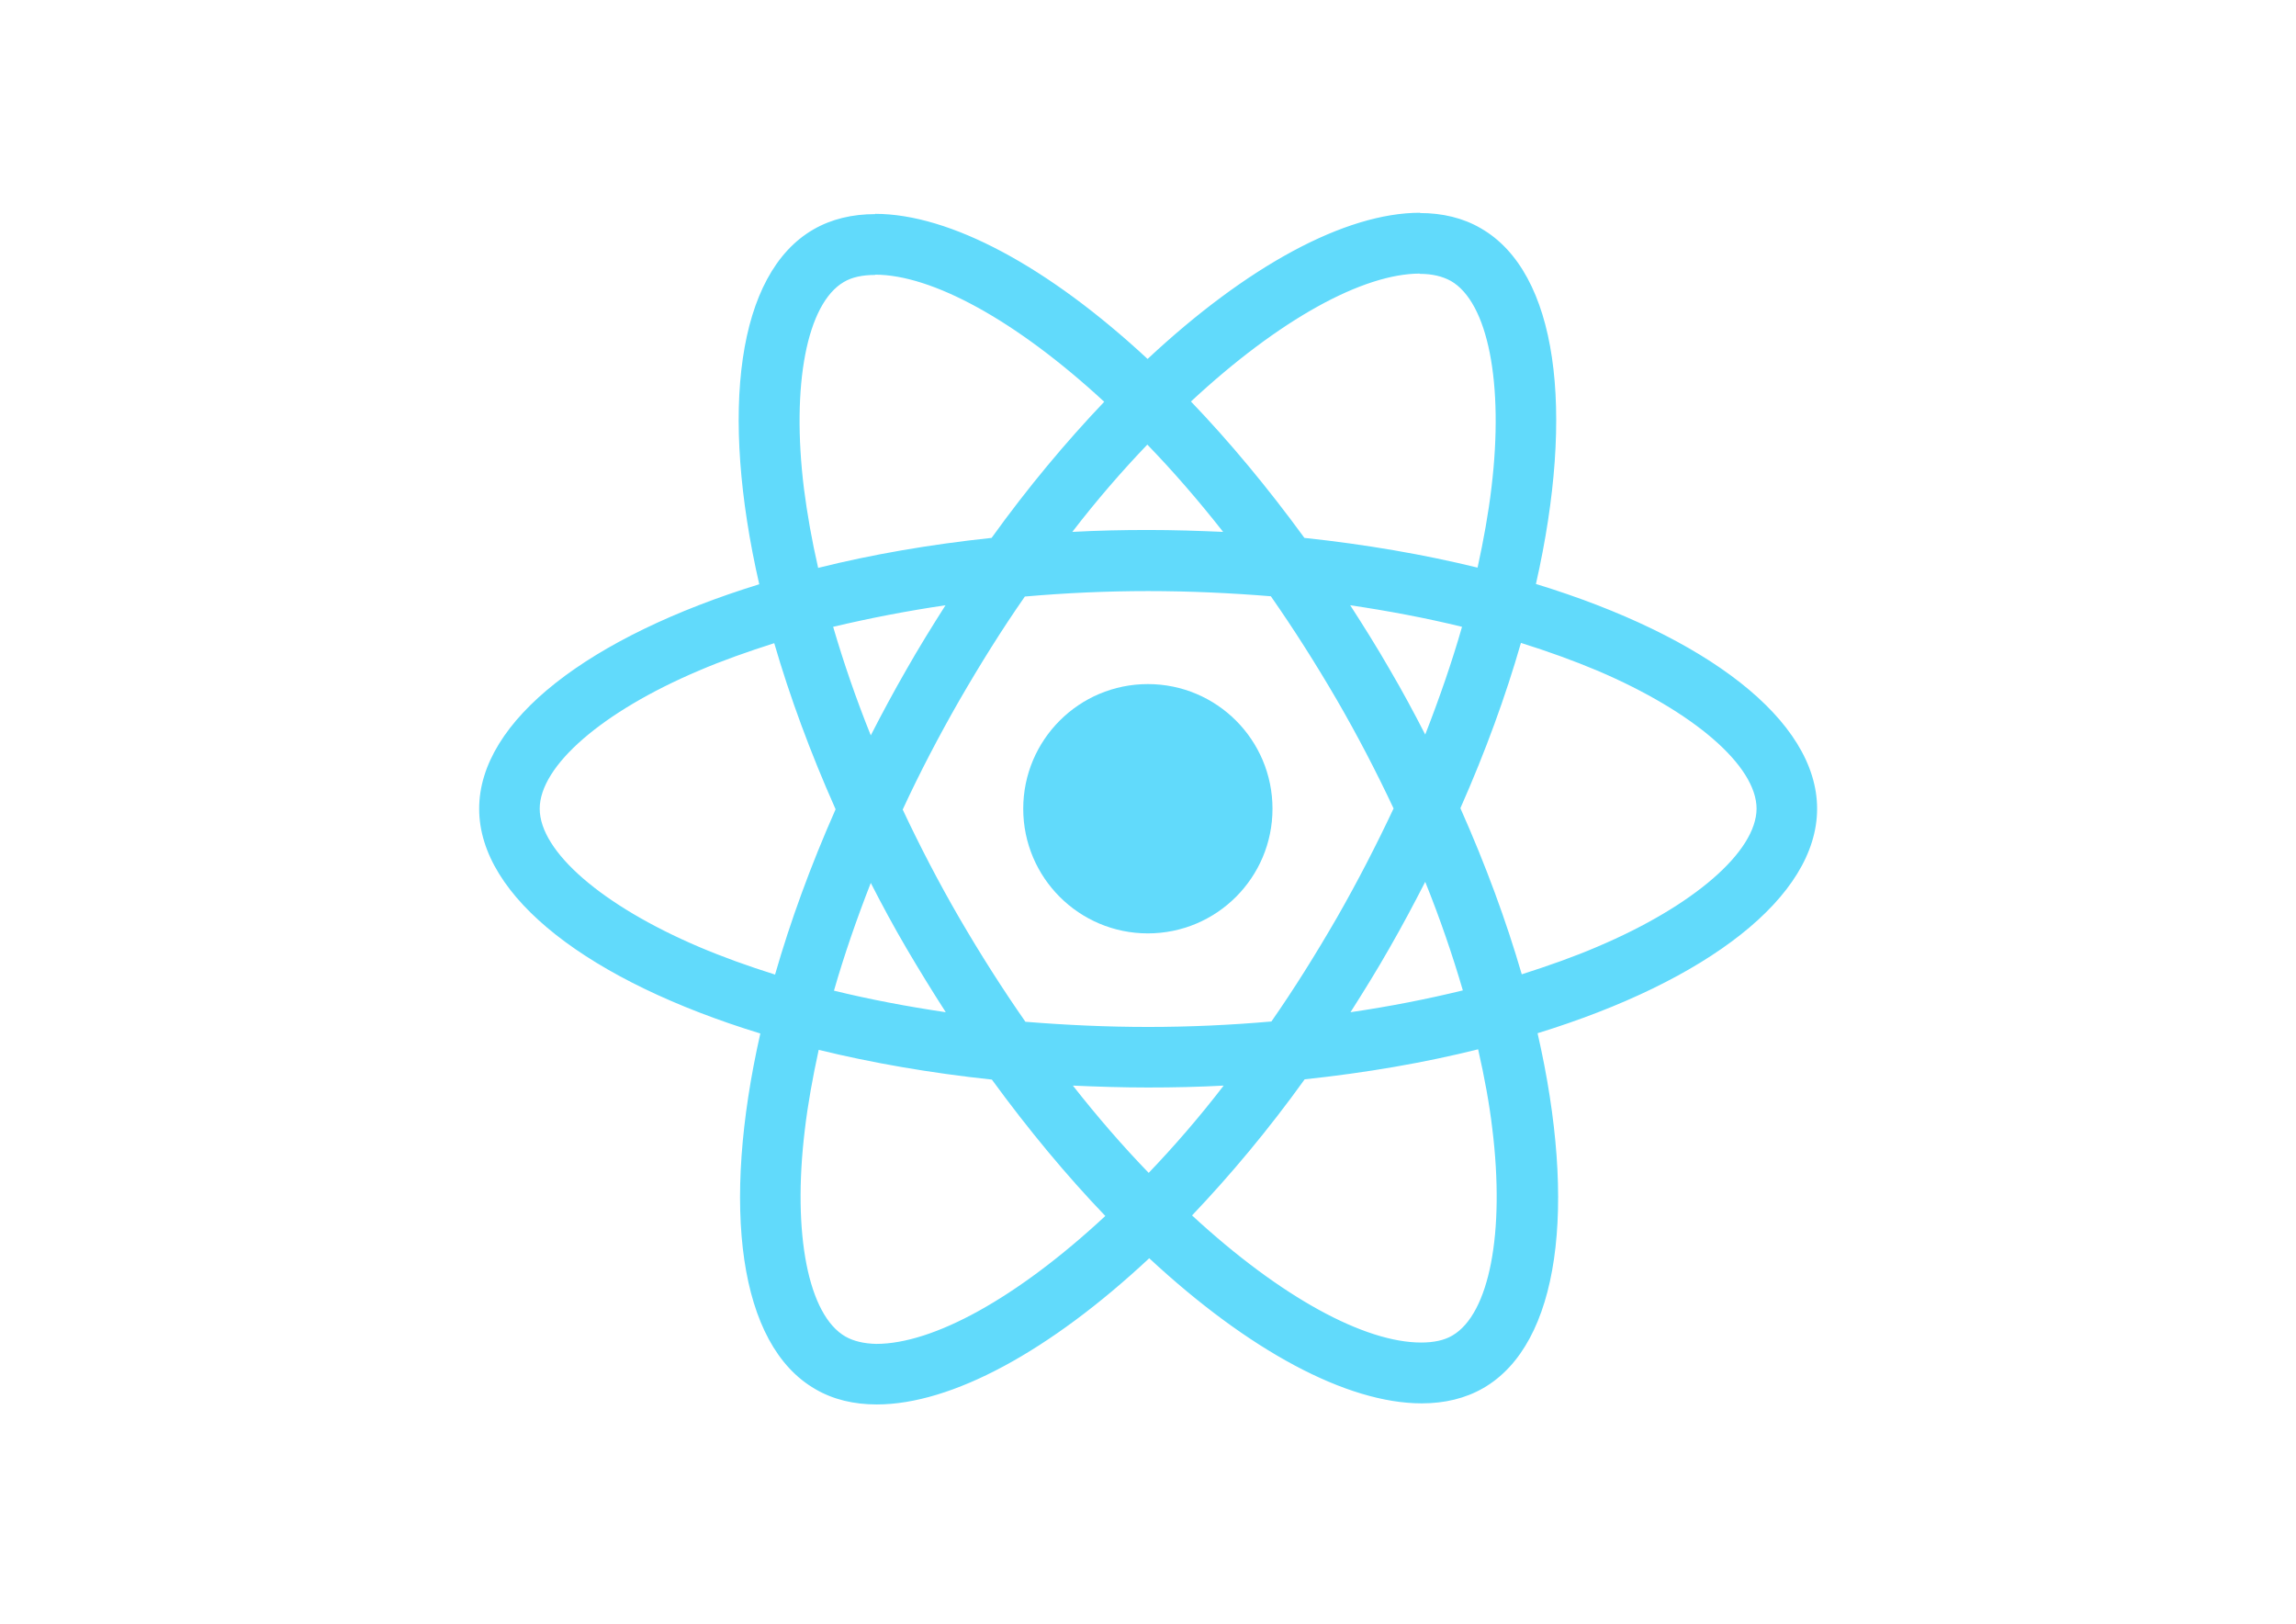
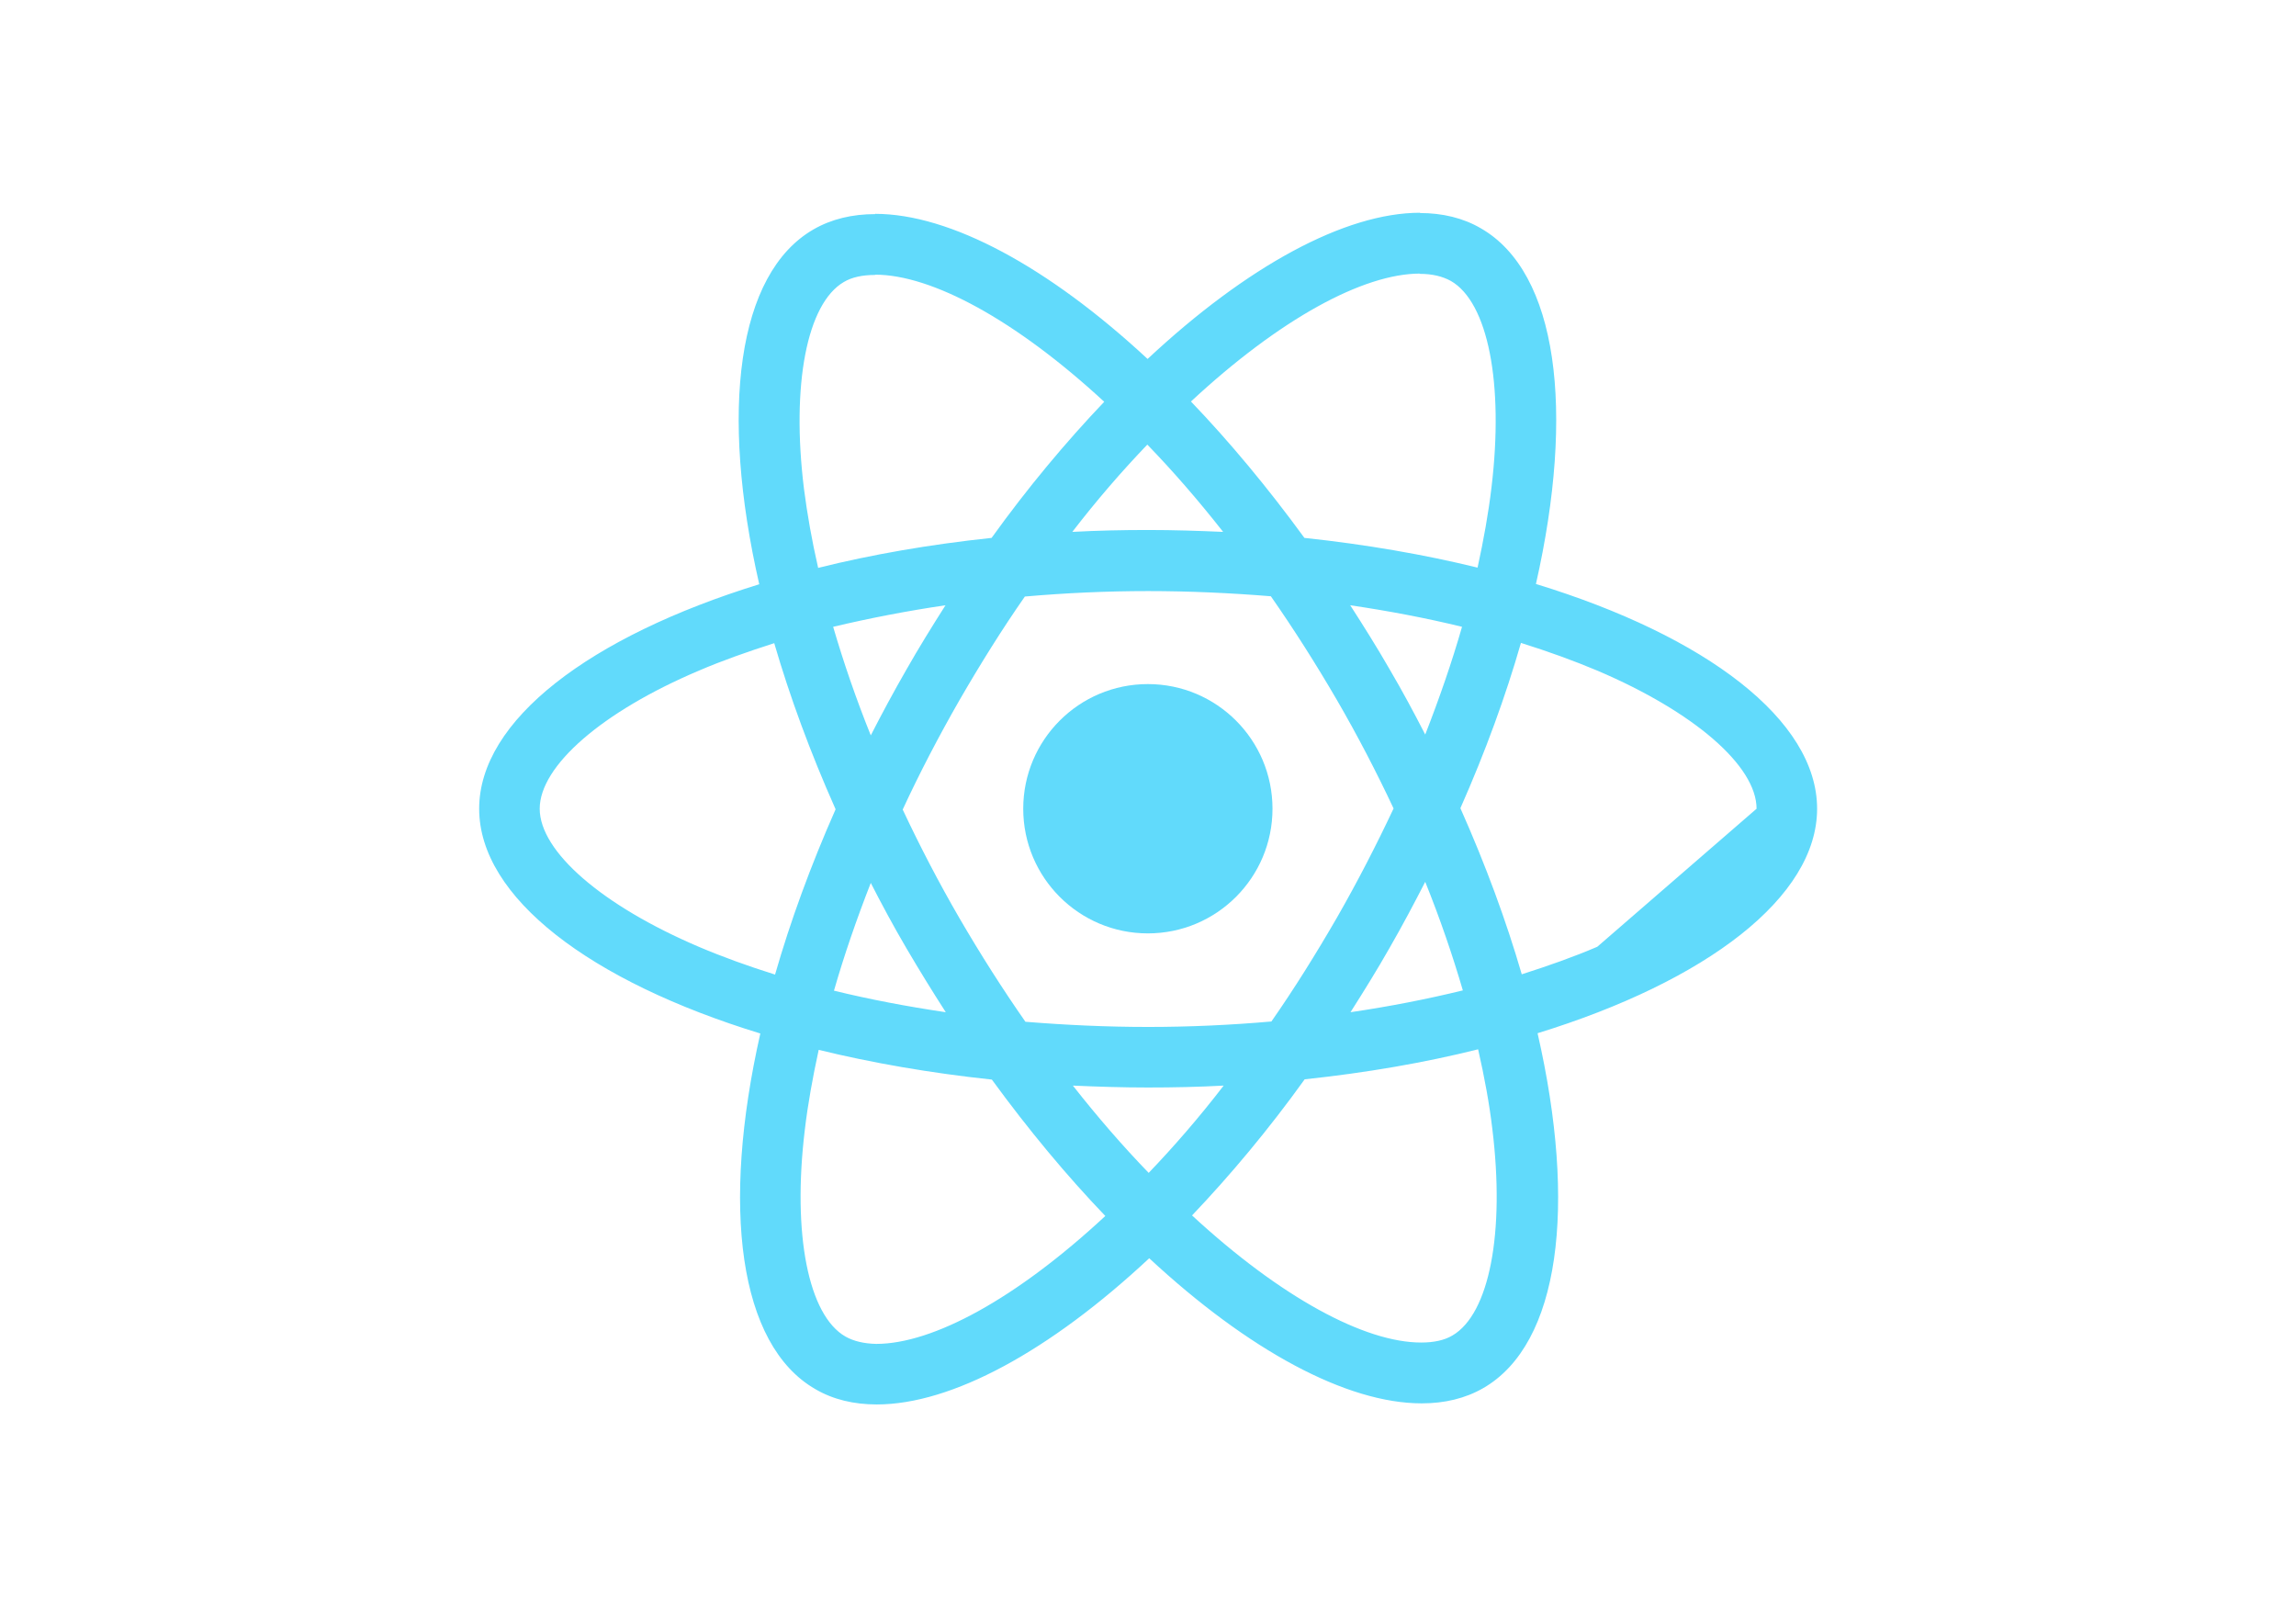
<svg xmlns="http://www.w3.org/2000/svg" viewBox="0 0 841.9 595.3">
  <g fill="#61DAFB">
-     <path d="M666.3 296.5c0-32.5-40.7-63.3-103.1-82.4 14.4-63.6 8-114.2-20.2-130.4-6.5-3.8-14.1-5.6-22.4-5.6v22.3c4.6 0 8.3.9 11.4 2.6 13.6 7.8 19.5 37.5 14.9 75.7-1.1 9.4-2.9 19.3-5.1 29.4-19.6-4.8-41-8.5-63.5-10.9-13.5-18.5-27.5-35.3-41.6-50 32.6-30.3 63.2-46.9 84-46.9V78c-27.5 0-63.5 19.6-99.9 53.6-36.4-33.8-72.4-53.2-99.9-53.2v22.3c20.7 0 51.4 16.5 84 46.6-14 14.7-28 31.4-41.3 49.9-22.6 2.4-44 6.1-63.6 11-2.3-10-4-19.7-5.2-29-4.7-38.2 1.1-67.9 14.6-75.8 3-1.8 6.9-2.6 11.5-2.6V78.5c-8.4 0-16 1.8-22.6 5.6-28.1 16.2-34.4 66.7-19.9 130.1-62.2 19.2-102.7 49.9-102.7 82.3 0 32.5 40.7 63.3 103.1 82.4-14.4 63.6-8 114.2 20.2 130.4 6.5 3.8 14.1 5.6 22.5 5.6 27.5 0 63.5-19.6 99.9-53.6 36.4 33.8 72.4 53.2 99.9 53.2 8.4 0 16-1.8 22.6-5.6 28.1-16.2 34.4-66.7 19.9-130.1 62-19.1 102.5-49.9 102.5-82.3zm-130.2-66.7c-3.7 12.9-8.3 26.2-13.5 39.5-4.1-8-8.4-16-13.1-24-4.6-8-9.5-15.8-14.4-23.4 14.2 2.1 27.9 4.7 41 7.9zm-45.8 106.5c-7.8 13.5-15.8 26.3-24.1 38.2-14.9 1.3-30 2-45.2 2-15.1 0-30.2-.7-45-1.9-8.3-11.9-16.4-24.6-24.2-38-7.6-13.1-14.5-26.4-20.8-39.8 6.2-13.4 13.2-26.8 20.7-39.9 7.8-13.5 15.8-26.3 24.1-38.2 14.9-1.3 30-2 45.2-2 15.1 0 30.2.7 45 1.9 8.3 11.9 16.4 24.6 24.2 38 7.6 13.1 14.5 26.4 20.8 39.8-6.3 13.4-13.2 26.8-20.7 39.9zm32.3-13c5.4 13.4 10 26.8 13.8 39.8-13.1 3.2-26.9 5.9-41.2 8 4.9-7.7 9.8-15.6 14.4-23.7 4.6-8 8.9-16.1 13-24.1zM421.2 430c-9.3-9.6-18.6-20.3-27.8-32 9 .4 18.2.7 27.5.7 9.4 0 18.7-.2 27.8-.7-9 11.7-18.3 22.4-27.5 32zm-74.4-58.9c-14.2-2.1-27.9-4.7-41-7.9 3.7-12.9 8.3-26.2 13.5-39.5 4.1 8 8.4 16 13.1 24 4.7 8 9.5 15.8 14.4 23.4zM420.7 163c9.3 9.6 18.6 20.3 27.8 32-9-.4-18.2-.7-27.5-.7-9.4 0-18.7.2-27.8.7 9-11.7 18.3-22.4 27.5-32zm-74 58.9c-4.9 7.7-9.8 15.6-14.4 23.7-4.6 8-8.9 16-13 24-5.4-13.4-10-26.8-13.8-39.8 13.1-3.1 26.9-5.8 41.2-7.9zm-90.5 125.2c-35.4-15.1-58.3-34.9-58.3-50.6 0-15.7 22.9-35.6 58.3-50.6 8.6-3.7 18-7 27.7-10.1 5.7 19.6 13.2 40 22.5 60.9-9.2 20.8-16.6 41.1-22.2 60.6-9.9-3.1-19.3-6.5-28-10.2zM310 490c-13.6-7.8-19.5-37.5-14.9-75.7 1.1-9.4 2.9-19.3 5.1-29.4 19.6 4.8 41 8.5 63.5 10.9 13.5 18.5 27.5 35.3 41.6 50-32.6 30.3-63.2 46.9-84 46.9-4.5-.1-8.3-1-11.3-2.7zm237.2-76.2c4.7 38.2-1.1 67.9-14.6 75.8-3 1.8-6.9 2.6-11.5 2.6-20.7 0-51.4-16.5-84-46.6 14-14.7 28-31.4 41.3-49.9 22.6-2.4 44-6.1 63.6-11 2.3 10.1 4.1 19.8 5.2 29.1zm38.5-66.7c-8.6 3.7-18 7-27.7 10.1-5.7-19.6-13.2-40-22.5-60.9 9.2-20.8 16.6-41.1 22.2-60.6 9.9 3.1 19.3 6.5 28.1 10.2 35.4 15.1 58.3 34.9 58.3 50.6-.1 15.7-23 35.6-58.4 50.6zM320.8 78.4z" />
+     <path d="M666.3 296.5c0-32.5-40.7-63.3-103.1-82.4 14.4-63.6 8-114.2-20.2-130.4-6.5-3.8-14.1-5.6-22.4-5.6v22.3c4.6 0 8.3.9 11.4 2.6 13.6 7.8 19.5 37.5 14.9 75.7-1.1 9.4-2.9 19.3-5.1 29.4-19.6-4.8-41-8.5-63.5-10.9-13.5-18.5-27.5-35.3-41.6-50 32.6-30.3 63.2-46.9 84-46.9V78c-27.5 0-63.5 19.6-99.9 53.6-36.4-33.8-72.4-53.2-99.9-53.2v22.3c20.7 0 51.4 16.5 84 46.6-14 14.7-28 31.4-41.3 49.9-22.6 2.4-44 6.1-63.6 11-2.3-10-4-19.7-5.2-29-4.7-38.2 1.1-67.9 14.6-75.8 3-1.8 6.9-2.6 11.5-2.6V78.5c-8.4 0-16 1.8-22.6 5.6-28.1 16.2-34.4 66.7-19.9 130.1-62.2 19.2-102.7 49.9-102.7 82.3 0 32.5 40.7 63.3 103.1 82.4-14.4 63.6-8 114.2 20.2 130.4 6.5 3.8 14.1 5.6 22.5 5.6 27.5 0 63.5-19.6 99.9-53.6 36.4 33.8 72.4 53.2 99.9 53.2 8.4 0 16-1.8 22.6-5.6 28.1-16.2 34.4-66.7 19.9-130.1 62-19.1 102.5-49.9 102.5-82.3zm-130.2-66.7c-3.7 12.9-8.3 26.2-13.5 39.5-4.1-8-8.4-16-13.1-24-4.6-8-9.5-15.8-14.4-23.4 14.2 2.1 27.9 4.7 41 7.9zm-45.8 106.5c-7.8 13.5-15.8 26.3-24.1 38.2-14.9 1.3-30 2-45.2 2-15.1 0-30.2-.7-45-1.9-8.3-11.9-16.4-24.6-24.2-38-7.6-13.1-14.5-26.4-20.8-39.8 6.2-13.4 13.2-26.8 20.7-39.9 7.8-13.5 15.8-26.3 24.1-38.2 14.9-1.3 30-2 45.2-2 15.1 0 30.2.7 45 1.9 8.3 11.9 16.4 24.6 24.2 38 7.6 13.1 14.5 26.4 20.8 39.8-6.3 13.4-13.2 26.8-20.7 39.9zm32.3-13c5.4 13.4 10 26.8 13.8 39.8-13.1 3.2-26.9 5.9-41.2 8 4.9-7.7 9.8-15.6 14.4-23.7 4.6-8 8.9-16.1 13-24.1zM421.2 430c-9.3-9.6-18.6-20.3-27.8-32 9 .4 18.2.7 27.5.7 9.4 0 18.7-.2 27.8-.7-9 11.7-18.3 22.4-27.5 32zm-74.4-58.9c-14.2-2.1-27.9-4.7-41-7.9 3.7-12.9 8.3-26.2 13.5-39.5 4.1 8 8.4 16 13.1 24 4.7 8 9.5 15.8 14.4 23.4zM420.7 163c9.3 9.6 18.6 20.3 27.8 32-9-.4-18.2-.7-27.5-.7-9.4 0-18.7.2-27.8.7 9-11.7 18.3-22.4 27.5-32zm-74 58.9c-4.9 7.7-9.8 15.6-14.4 23.7-4.6 8-8.9 16-13 24-5.4-13.4-10-26.8-13.8-39.8 13.1-3.1 26.9-5.8 41.2-7.9zm-90.5 125.2c-35.4-15.1-58.3-34.9-58.3-50.6 0-15.7 22.9-35.6 58.3-50.6 8.6-3.7 18-7 27.7-10.1 5.7 19.6 13.2 40 22.5 60.9-9.2 20.8-16.6 41.1-22.2 60.6-9.9-3.1-19.3-6.5-28-10.2zM310 490c-13.6-7.8-19.5-37.5-14.9-75.7 1.1-9.4 2.9-19.3 5.1-29.4 19.6 4.8 41 8.5 63.5 10.9 13.5 18.5 27.5 35.3 41.6 50-32.6 30.3-63.2 46.9-84 46.9-4.5-.1-8.3-1-11.3-2.7zm237.2-76.2c4.7 38.2-1.1 67.9-14.6 75.8-3 1.8-6.9 2.6-11.5 2.6-20.7 0-51.4-16.5-84-46.6 14-14.7 28-31.4 41.3-49.9 22.6-2.4 44-6.1 63.6-11 2.3 10.1 4.1 19.8 5.2 29.1zm38.5-66.7c-8.6 3.7-18 7-27.7 10.1-5.7-19.6-13.2-40-22.5-60.9 9.2-20.8 16.6-41.1 22.2-60.6 9.9 3.1 19.3 6.5 28.1 10.2 35.4 15.1 58.3 34.9 58.3 50.6-.1 35.6-58.4 50.6zM320.8 78.4z" />
    <circle cx="420.9" cy="296.5" r="45.7" />
    <path d="M520.5 78.1z" />
  </g>
</svg>
